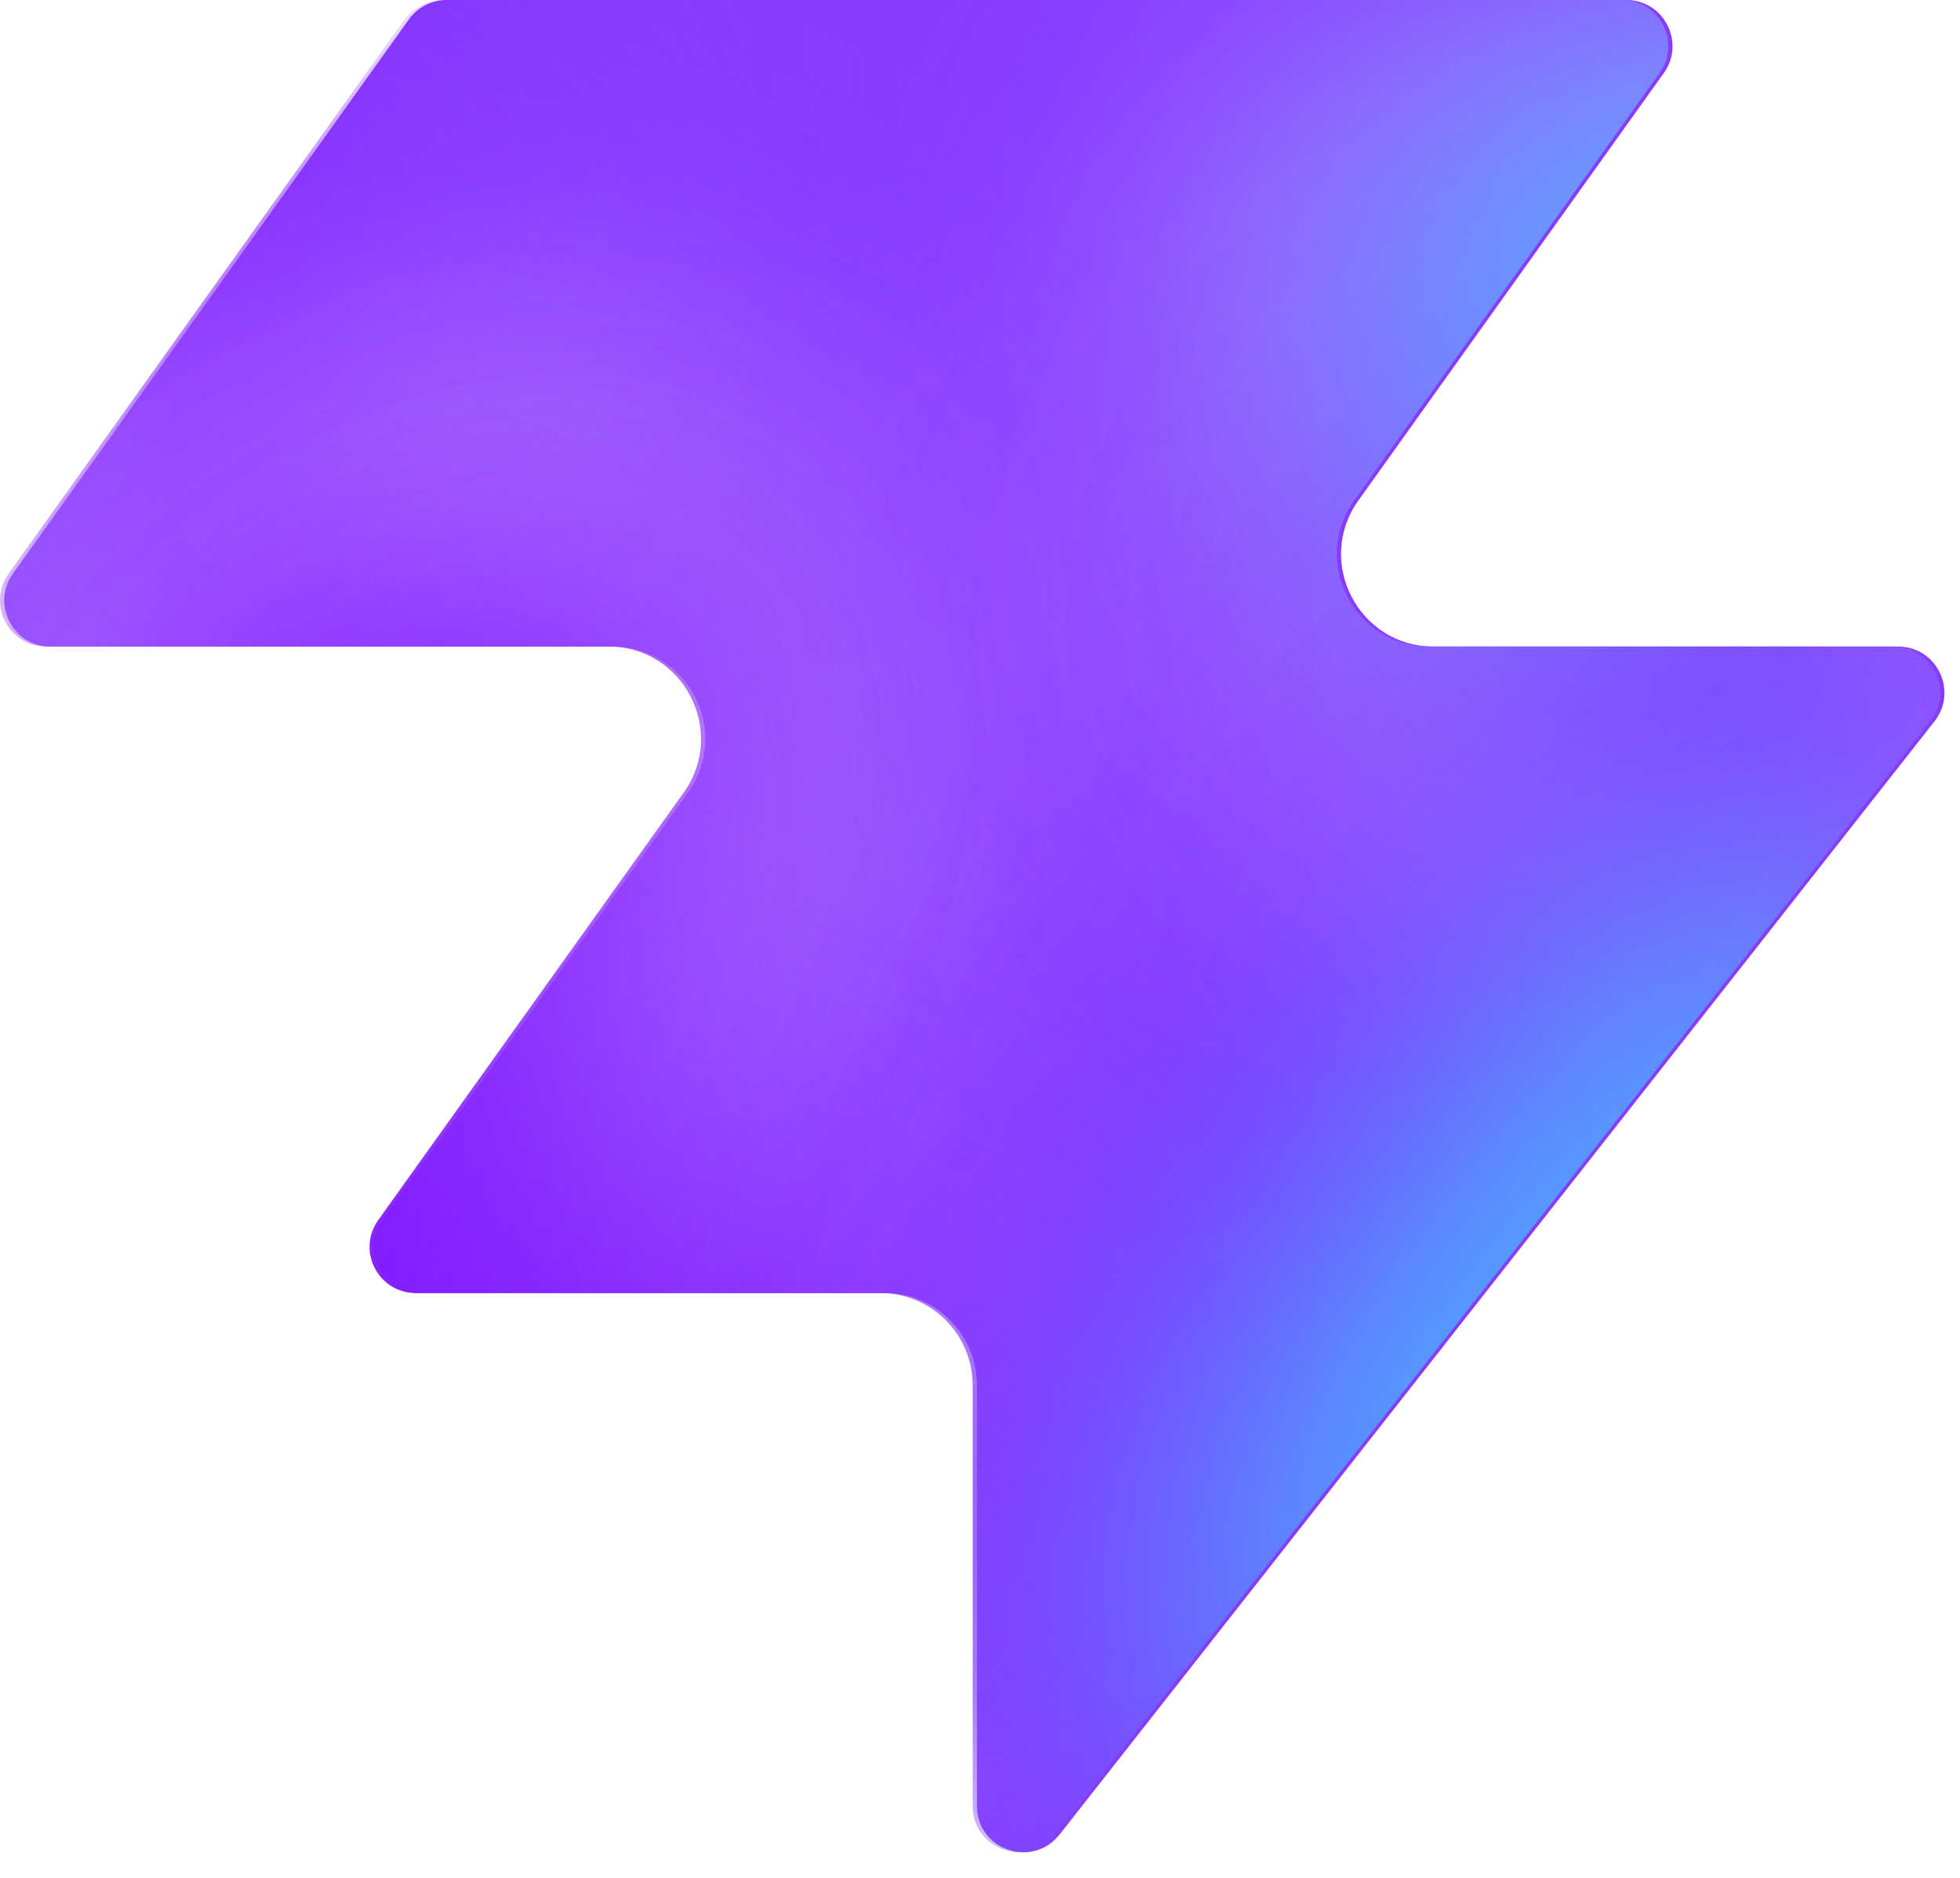
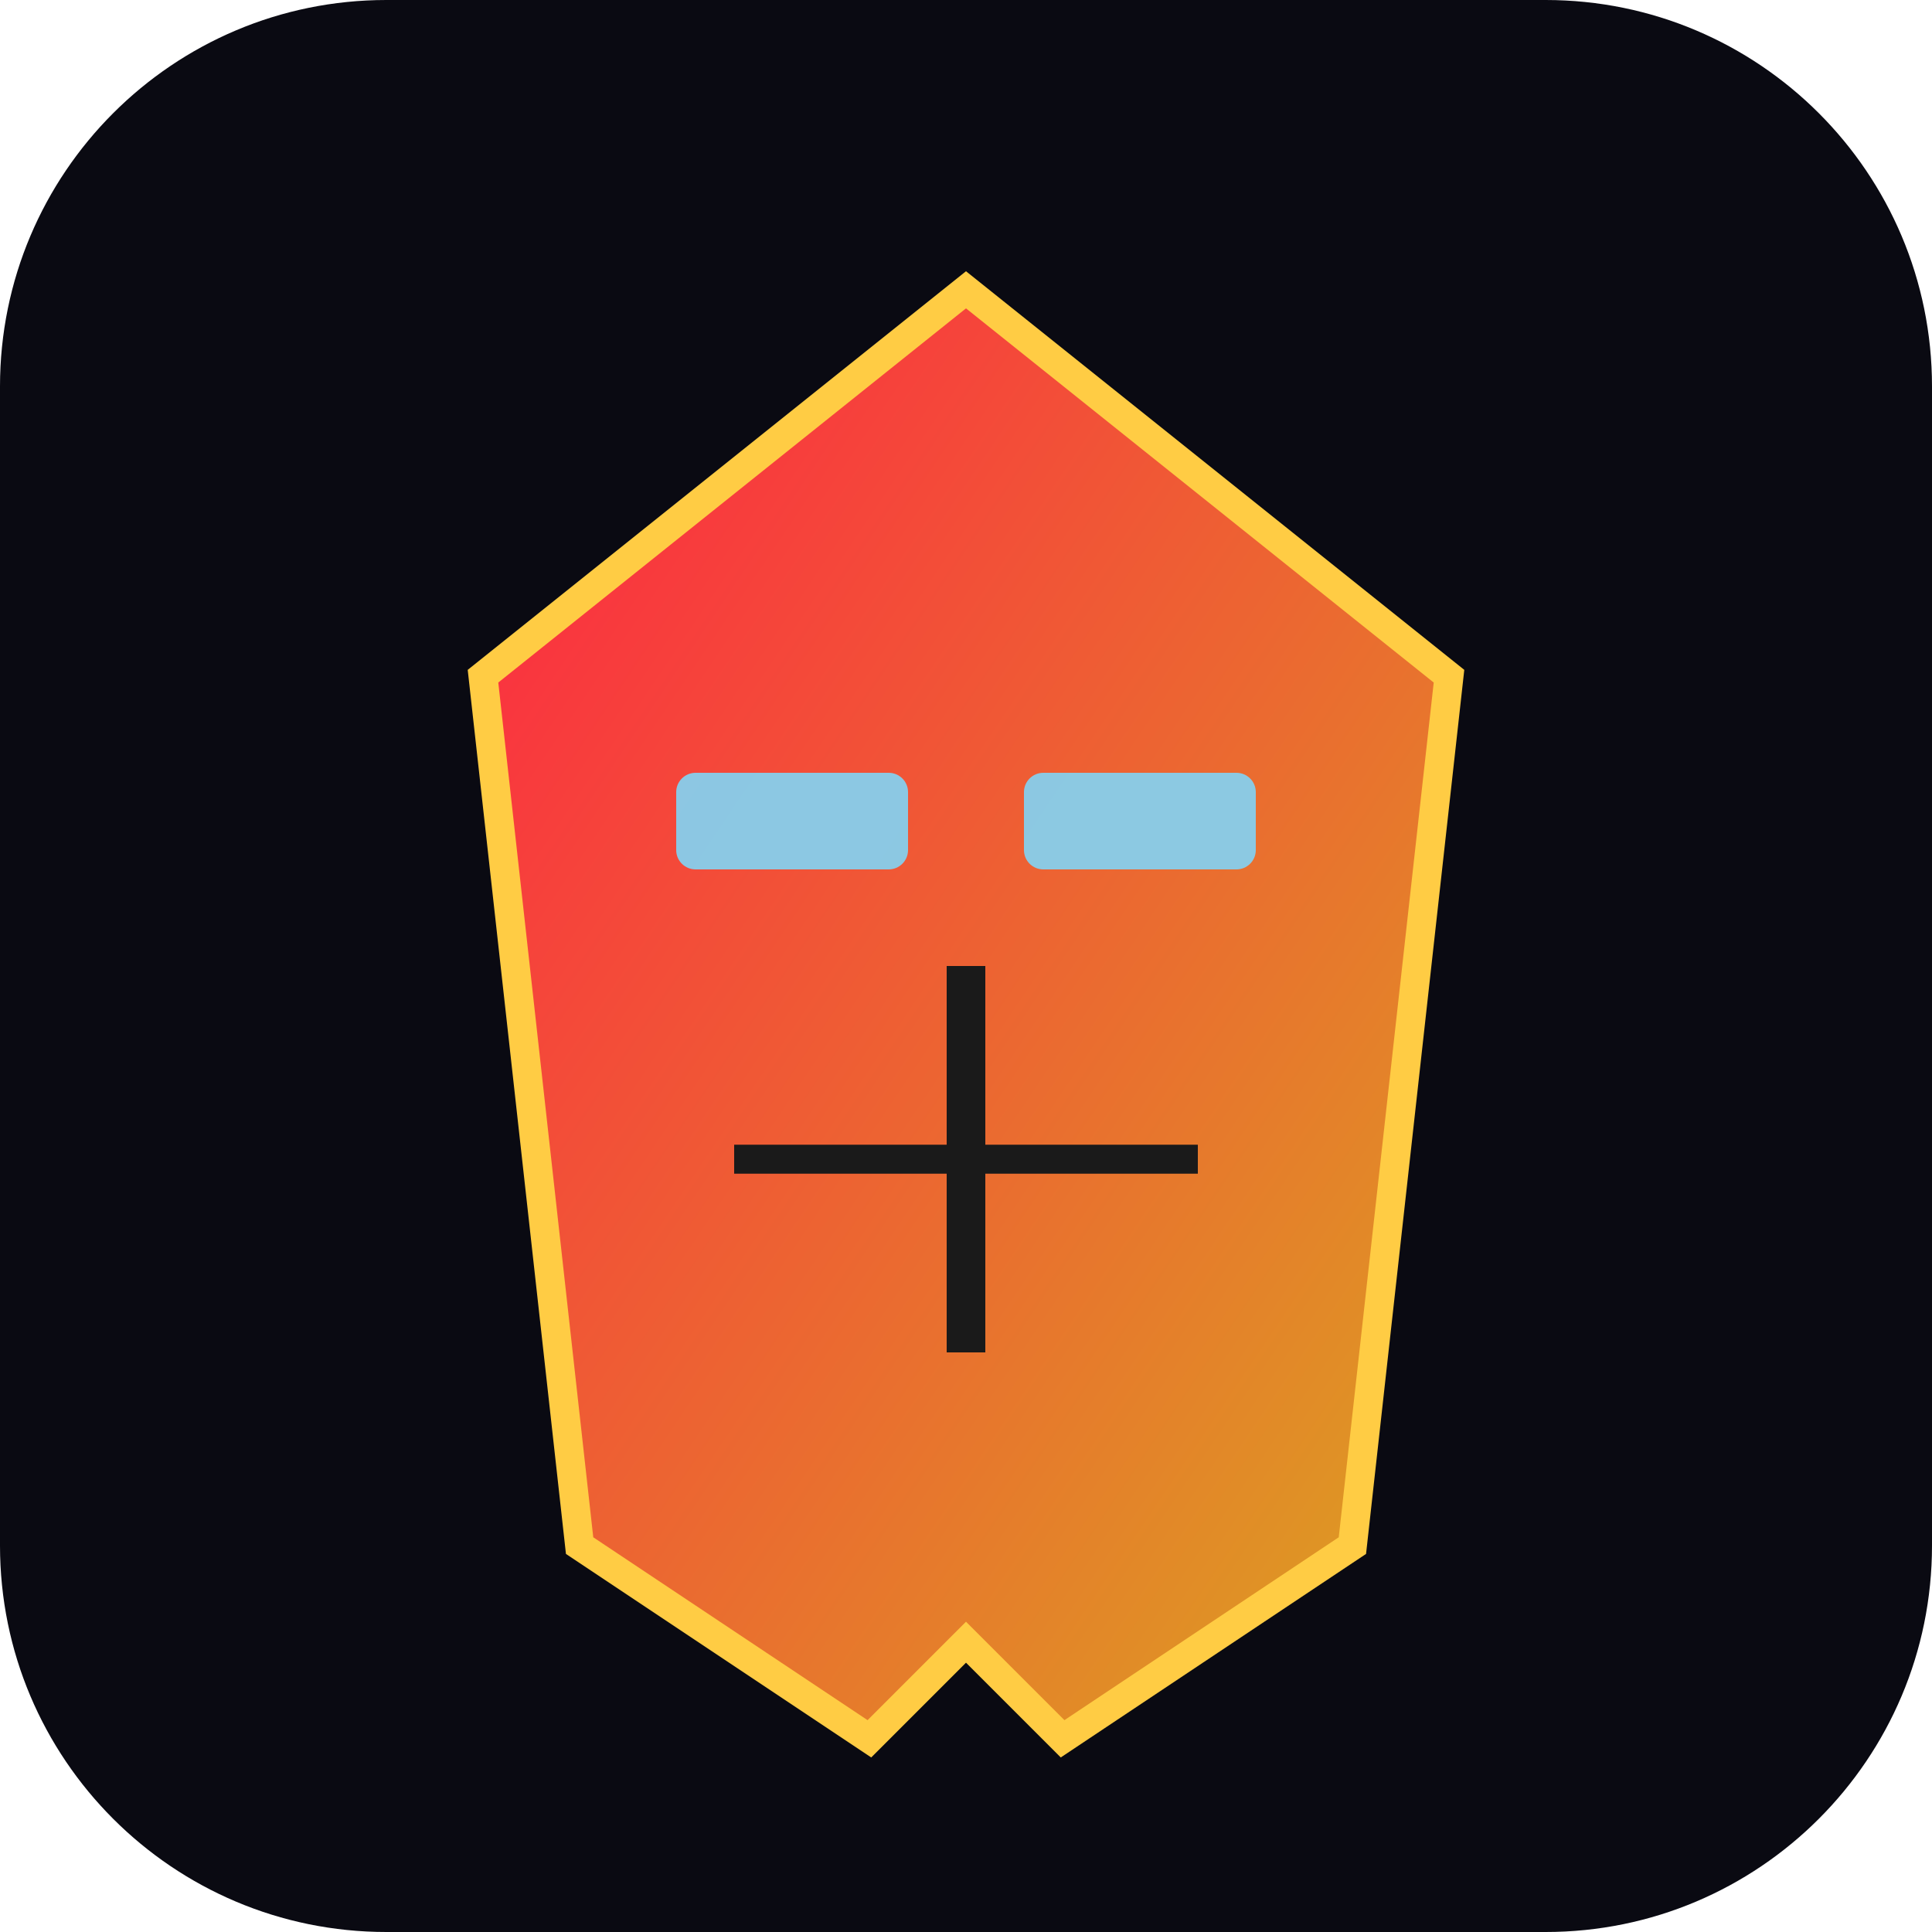
- <svg xmlns="http://www.w3.org/2000/svg" width="48" height="46" fill="none" viewBox="0 0 48 46">
-   <path fill="#863bff" d="M25.946 44.938c-.664.845-2.021.375-2.021-.698V33.937a2.26 2.26 0 0 0-2.262-2.262H10.287c-.92 0-1.456-1.04-.92-1.788l7.48-10.471c1.07-1.497 0-3.578-1.842-3.578H1.237c-.92 0-1.456-1.04-.92-1.788L10.013.474c.214-.297.556-.474.92-.474h28.894c.92 0 1.456 1.04.92 1.788l-7.48 10.471c-1.07 1.498 0 3.579 1.842 3.579h11.377c.943 0 1.473 1.088.89 1.83L25.947 44.94z" style="fill:#863bff;fill:color(display-p3 .525 .23 1);fill-opacity:1" />
-   <mask id="a" width="48" height="46" x="0" y="0" maskUnits="userSpaceOnUse" style="mask-type:alpha">
-     <path fill="#000" d="M25.842 44.938c-.664.844-2.021.375-2.021-.698V33.937a2.26 2.26 0 0 0-2.262-2.262H10.183c-.92 0-1.456-1.04-.92-1.788l7.48-10.471c1.07-1.498 0-3.579-1.842-3.579H1.133c-.92 0-1.456-1.04-.92-1.787L9.91.473c.214-.297.556-.474.92-.474h28.894c.92 0 1.456 1.04.92 1.788l-7.48 10.471c-1.07 1.498 0 3.578 1.842 3.578h11.377c.943 0 1.473 1.088.89 1.832L25.843 44.94z" style="fill:#000;fill-opacity:1" />
-   </mask>
-   <g mask="url(#a)">
-     <g filter="url(#b)">
-       <ellipse cx="5.508" cy="14.704" fill="#ede6ff" rx="5.508" ry="14.704" style="fill:#ede6ff;fill:color(display-p3 .927 .903 1);fill-opacity:1" transform="matrix(.00324 1 1 -.00324 -4.47 31.516)" />
-     </g>
-     <g filter="url(#c)">
-       <ellipse cx="10.399" cy="29.851" fill="#ede6ff" rx="10.399" ry="29.851" style="fill:#ede6ff;fill:color(display-p3 .927 .903 1);fill-opacity:1" transform="matrix(.00324 1 1 -.00324 -39.328 7.883)" />
-     </g>
-     <g filter="url(#d)">
-       <ellipse cx="5.508" cy="30.487" fill="#7e14ff" rx="5.508" ry="30.487" style="fill:#7e14ff;fill:color(display-p3 .492 .077 1);fill-opacity:1" transform="rotate(89.814 -25.913 -14.639)scale(1 -1)" />
-     </g>
-     <g filter="url(#e)">
-       <ellipse cx="5.508" cy="30.599" fill="#7e14ff" rx="5.508" ry="30.599" style="fill:#7e14ff;fill:color(display-p3 .492 .077 1);fill-opacity:1" transform="rotate(89.814 -32.644 -3.334)scale(1 -1)" />
-     </g>
-     <g filter="url(#f)">
-       <ellipse cx="5.508" cy="30.599" fill="#7e14ff" rx="5.508" ry="30.599" style="fill:#7e14ff;fill:color(display-p3 .492 .077 1);fill-opacity:1" transform="matrix(.00324 1 1 -.00324 -34.34 30.47)" />
-     </g>
-     <g filter="url(#g)">
-       <ellipse cx="14.072" cy="22.078" fill="#ede6ff" rx="14.072" ry="22.078" style="fill:#ede6ff;fill:color(display-p3 .927 .903 1);fill-opacity:1" transform="rotate(93.35 24.506 48.493)scale(-1 1)" />
-     </g>
-     <g filter="url(#h)">
-       <ellipse cx="3.47" cy="21.501" fill="#7e14ff" rx="3.47" ry="21.501" style="fill:#7e14ff;fill:color(display-p3 .492 .077 1);fill-opacity:1" transform="rotate(89.009 28.708 47.59)scale(-1 1)" />
-     </g>
-     <g filter="url(#i)">
-       <ellipse cx="3.47" cy="21.501" fill="#7e14ff" rx="3.47" ry="21.501" style="fill:#7e14ff;fill:color(display-p3 .492 .077 1);fill-opacity:1" transform="rotate(89.009 28.708 47.59)scale(-1 1)" />
-     </g>
-     <g filter="url(#j)">
-       <ellipse cx=".387" cy="8.972" fill="#7e14ff" rx="4.407" ry="29.108" style="fill:#7e14ff;fill:color(display-p3 .492 .077 1);fill-opacity:1" transform="rotate(39.51 .387 8.972)" />
-     </g>
-     <g filter="url(#k)">
-       <ellipse cx="47.523" cy="-6.092" fill="#7e14ff" rx="4.407" ry="29.108" style="fill:#7e14ff;fill:color(display-p3 .492 .077 1);fill-opacity:1" transform="rotate(37.892 47.523 -6.092)" />
-     </g>
-     <g filter="url(#l)">
-       <ellipse cx="41.412" cy="6.333" fill="#47bfff" rx="5.971" ry="9.665" style="fill:#47bfff;fill:color(display-p3 .28 .748 1);fill-opacity:1" transform="rotate(37.892 41.412 6.333)" />
-     </g>
-     <g filter="url(#m)">
-       <ellipse cx="-1.879" cy="38.332" fill="#7e14ff" rx="4.407" ry="29.108" style="fill:#7e14ff;fill:color(display-p3 .492 .077 1);fill-opacity:1" transform="rotate(37.892 -1.88 38.332)" />
-     </g>
-     <g filter="url(#n)">
-       <ellipse cx="-1.879" cy="38.332" fill="#7e14ff" rx="4.407" ry="29.108" style="fill:#7e14ff;fill:color(display-p3 .492 .077 1);fill-opacity:1" transform="rotate(37.892 -1.88 38.332)" />
-     </g>
-     <g filter="url(#o)">
-       <ellipse cx="35.651" cy="29.907" fill="#7e14ff" rx="4.407" ry="29.108" style="fill:#7e14ff;fill:color(display-p3 .492 .077 1);fill-opacity:1" transform="rotate(37.892 35.651 29.907)" />
-     </g>
-     <g filter="url(#p)">
-       <ellipse cx="38.418" cy="32.4" fill="#47bfff" rx="5.971" ry="15.297" style="fill:#47bfff;fill:color(display-p3 .28 .748 1);fill-opacity:1" transform="rotate(37.892 38.418 32.4)" />
-     </g>
-   </g>
+ <svg xmlns="http://www.w3.org/2000/svg" viewBox="0 0 100 100">
  <defs>
-     <filter id="b" width="60.045" height="41.654" x="-19.77" y="16.149" color-interpolation-filters="sRGB" filterUnits="userSpaceOnUse">
-       <feFlood flood-opacity="0" result="BackgroundImageFix" />
-       <feBlend in="SourceGraphic" in2="BackgroundImageFix" result="shape" />
-       <feGaussianBlur result="effect1_foregroundBlur_2002_17158" stdDeviation="7.659" />
-     </filter>
-     <filter id="c" width="90.34" height="51.437" x="-54.613" y="-7.533" color-interpolation-filters="sRGB" filterUnits="userSpaceOnUse">
-       <feFlood flood-opacity="0" result="BackgroundImageFix" />
-       <feBlend in="SourceGraphic" in2="BackgroundImageFix" result="shape" />
-       <feGaussianBlur result="effect1_foregroundBlur_2002_17158" stdDeviation="7.659" />
-     </filter>
-     <filter id="d" width="79.355" height="29.4" x="-49.64" y="2.03" color-interpolation-filters="sRGB" filterUnits="userSpaceOnUse">
-       <feFlood flood-opacity="0" result="BackgroundImageFix" />
-       <feBlend in="SourceGraphic" in2="BackgroundImageFix" result="shape" />
-       <feGaussianBlur result="effect1_foregroundBlur_2002_17158" stdDeviation="4.596" />
-     </filter>
-     <filter id="e" width="79.579" height="29.4" x="-45.045" y="20.029" color-interpolation-filters="sRGB" filterUnits="userSpaceOnUse">
-       <feFlood flood-opacity="0" result="BackgroundImageFix" />
-       <feBlend in="SourceGraphic" in2="BackgroundImageFix" result="shape" />
-       <feGaussianBlur result="effect1_foregroundBlur_2002_17158" stdDeviation="4.596" />
-     </filter>
-     <filter id="f" width="79.579" height="29.4" x="-43.513" y="21.178" color-interpolation-filters="sRGB" filterUnits="userSpaceOnUse">
-       <feFlood flood-opacity="0" result="BackgroundImageFix" />
-       <feBlend in="SourceGraphic" in2="BackgroundImageFix" result="shape" />
-       <feGaussianBlur result="effect1_foregroundBlur_2002_17158" stdDeviation="4.596" />
-     </filter>
-     <filter id="g" width="74.749" height="58.852" x="15.756" y="-17.901" color-interpolation-filters="sRGB" filterUnits="userSpaceOnUse">
-       <feFlood flood-opacity="0" result="BackgroundImageFix" />
-       <feBlend in="SourceGraphic" in2="BackgroundImageFix" result="shape" />
-       <feGaussianBlur result="effect1_foregroundBlur_2002_17158" stdDeviation="7.659" />
-     </filter>
-     <filter id="h" width="61.377" height="25.362" x="23.548" y="2.284" color-interpolation-filters="sRGB" filterUnits="userSpaceOnUse">
-       <feFlood flood-opacity="0" result="BackgroundImageFix" />
-       <feBlend in="SourceGraphic" in2="BackgroundImageFix" result="shape" />
-       <feGaussianBlur result="effect1_foregroundBlur_2002_17158" stdDeviation="4.596" />
-     </filter>
-     <filter id="i" width="61.377" height="25.362" x="23.548" y="2.284" color-interpolation-filters="sRGB" filterUnits="userSpaceOnUse">
-       <feFlood flood-opacity="0" result="BackgroundImageFix" />
-       <feBlend in="SourceGraphic" in2="BackgroundImageFix" result="shape" />
-       <feGaussianBlur result="effect1_foregroundBlur_2002_17158" stdDeviation="4.596" />
-     </filter>
-     <filter id="j" width="56.045" height="63.649" x="-27.636" y="-22.853" color-interpolation-filters="sRGB" filterUnits="userSpaceOnUse">
-       <feFlood flood-opacity="0" result="BackgroundImageFix" />
-       <feBlend in="SourceGraphic" in2="BackgroundImageFix" result="shape" />
-       <feGaussianBlur result="effect1_foregroundBlur_2002_17158" stdDeviation="4.596" />
-     </filter>
-     <filter id="k" width="54.814" height="64.646" x="20.116" y="-38.415" color-interpolation-filters="sRGB" filterUnits="userSpaceOnUse">
-       <feFlood flood-opacity="0" result="BackgroundImageFix" />
-       <feBlend in="SourceGraphic" in2="BackgroundImageFix" result="shape" />
-       <feGaussianBlur result="effect1_foregroundBlur_2002_17158" stdDeviation="4.596" />
-     </filter>
-     <filter id="l" width="33.541" height="35.313" x="24.641" y="-11.323" color-interpolation-filters="sRGB" filterUnits="userSpaceOnUse">
-       <feFlood flood-opacity="0" result="BackgroundImageFix" />
-       <feBlend in="SourceGraphic" in2="BackgroundImageFix" result="shape" />
-       <feGaussianBlur result="effect1_foregroundBlur_2002_17158" stdDeviation="4.596" />
-     </filter>
-     <filter id="m" width="54.814" height="64.646" x="-29.286" y="6.009" color-interpolation-filters="sRGB" filterUnits="userSpaceOnUse">
-       <feFlood flood-opacity="0" result="BackgroundImageFix" />
-       <feBlend in="SourceGraphic" in2="BackgroundImageFix" result="shape" />
-       <feGaussianBlur result="effect1_foregroundBlur_2002_17158" stdDeviation="4.596" />
-     </filter>
-     <filter id="n" width="54.814" height="64.646" x="-29.286" y="6.009" color-interpolation-filters="sRGB" filterUnits="userSpaceOnUse">
-       <feFlood flood-opacity="0" result="BackgroundImageFix" />
-       <feBlend in="SourceGraphic" in2="BackgroundImageFix" result="shape" />
-       <feGaussianBlur result="effect1_foregroundBlur_2002_17158" stdDeviation="4.596" />
-     </filter>
-     <filter id="o" width="54.814" height="64.646" x="8.244" y="-2.416" color-interpolation-filters="sRGB" filterUnits="userSpaceOnUse">
-       <feFlood flood-opacity="0" result="BackgroundImageFix" />
-       <feBlend in="SourceGraphic" in2="BackgroundImageFix" result="shape" />
-       <feGaussianBlur result="effect1_foregroundBlur_2002_17158" stdDeviation="4.596" />
-     </filter>
-     <filter id="p" width="39.409" height="43.623" x="18.713" y="10.588" color-interpolation-filters="sRGB" filterUnits="userSpaceOnUse">
-       <feFlood flood-opacity="0" result="BackgroundImageFix" />
-       <feBlend in="SourceGraphic" in2="BackgroundImageFix" result="shape" />
-       <feGaussianBlur result="effect1_foregroundBlur_2002_17158" stdDeviation="4.596" />
-     </filter>
+     <linearGradient id="g" x1="0%" y1="0%" x2="100%" y2="100%">
+       <stop offset="0%" style="stop-color:#ff2244;stop-opacity:1" />
+       <stop offset="100%" style="stop-color:#daa520;stop-opacity:1" />
+     </linearGradient>
  </defs>
+   <rect width="100" height="100" rx="20" fill="#0a0a12" />
+   <path d="M50 15 L75 35 L70 80 L55 90 L50 85 L45 90 L30 80 L25 35 Z" fill="url(#g)" stroke="#ffcc44" stroke-width="1.5" />
+   <rect x="35" y="40" width="12" height="5" rx="1" fill="#87ceeb" opacity="0.95" />
+   <rect x="53" y="40" width="12" height="5" rx="1" fill="#87ceeb" opacity="0.95" />
+   <line x1="50" y1="50" x2="50" y2="70" stroke="#1a1a1a" stroke-width="2" />
+   <line x1="38" y1="60" x2="62" y2="60" stroke="#1a1a1a" stroke-width="1.5" />
</svg>
